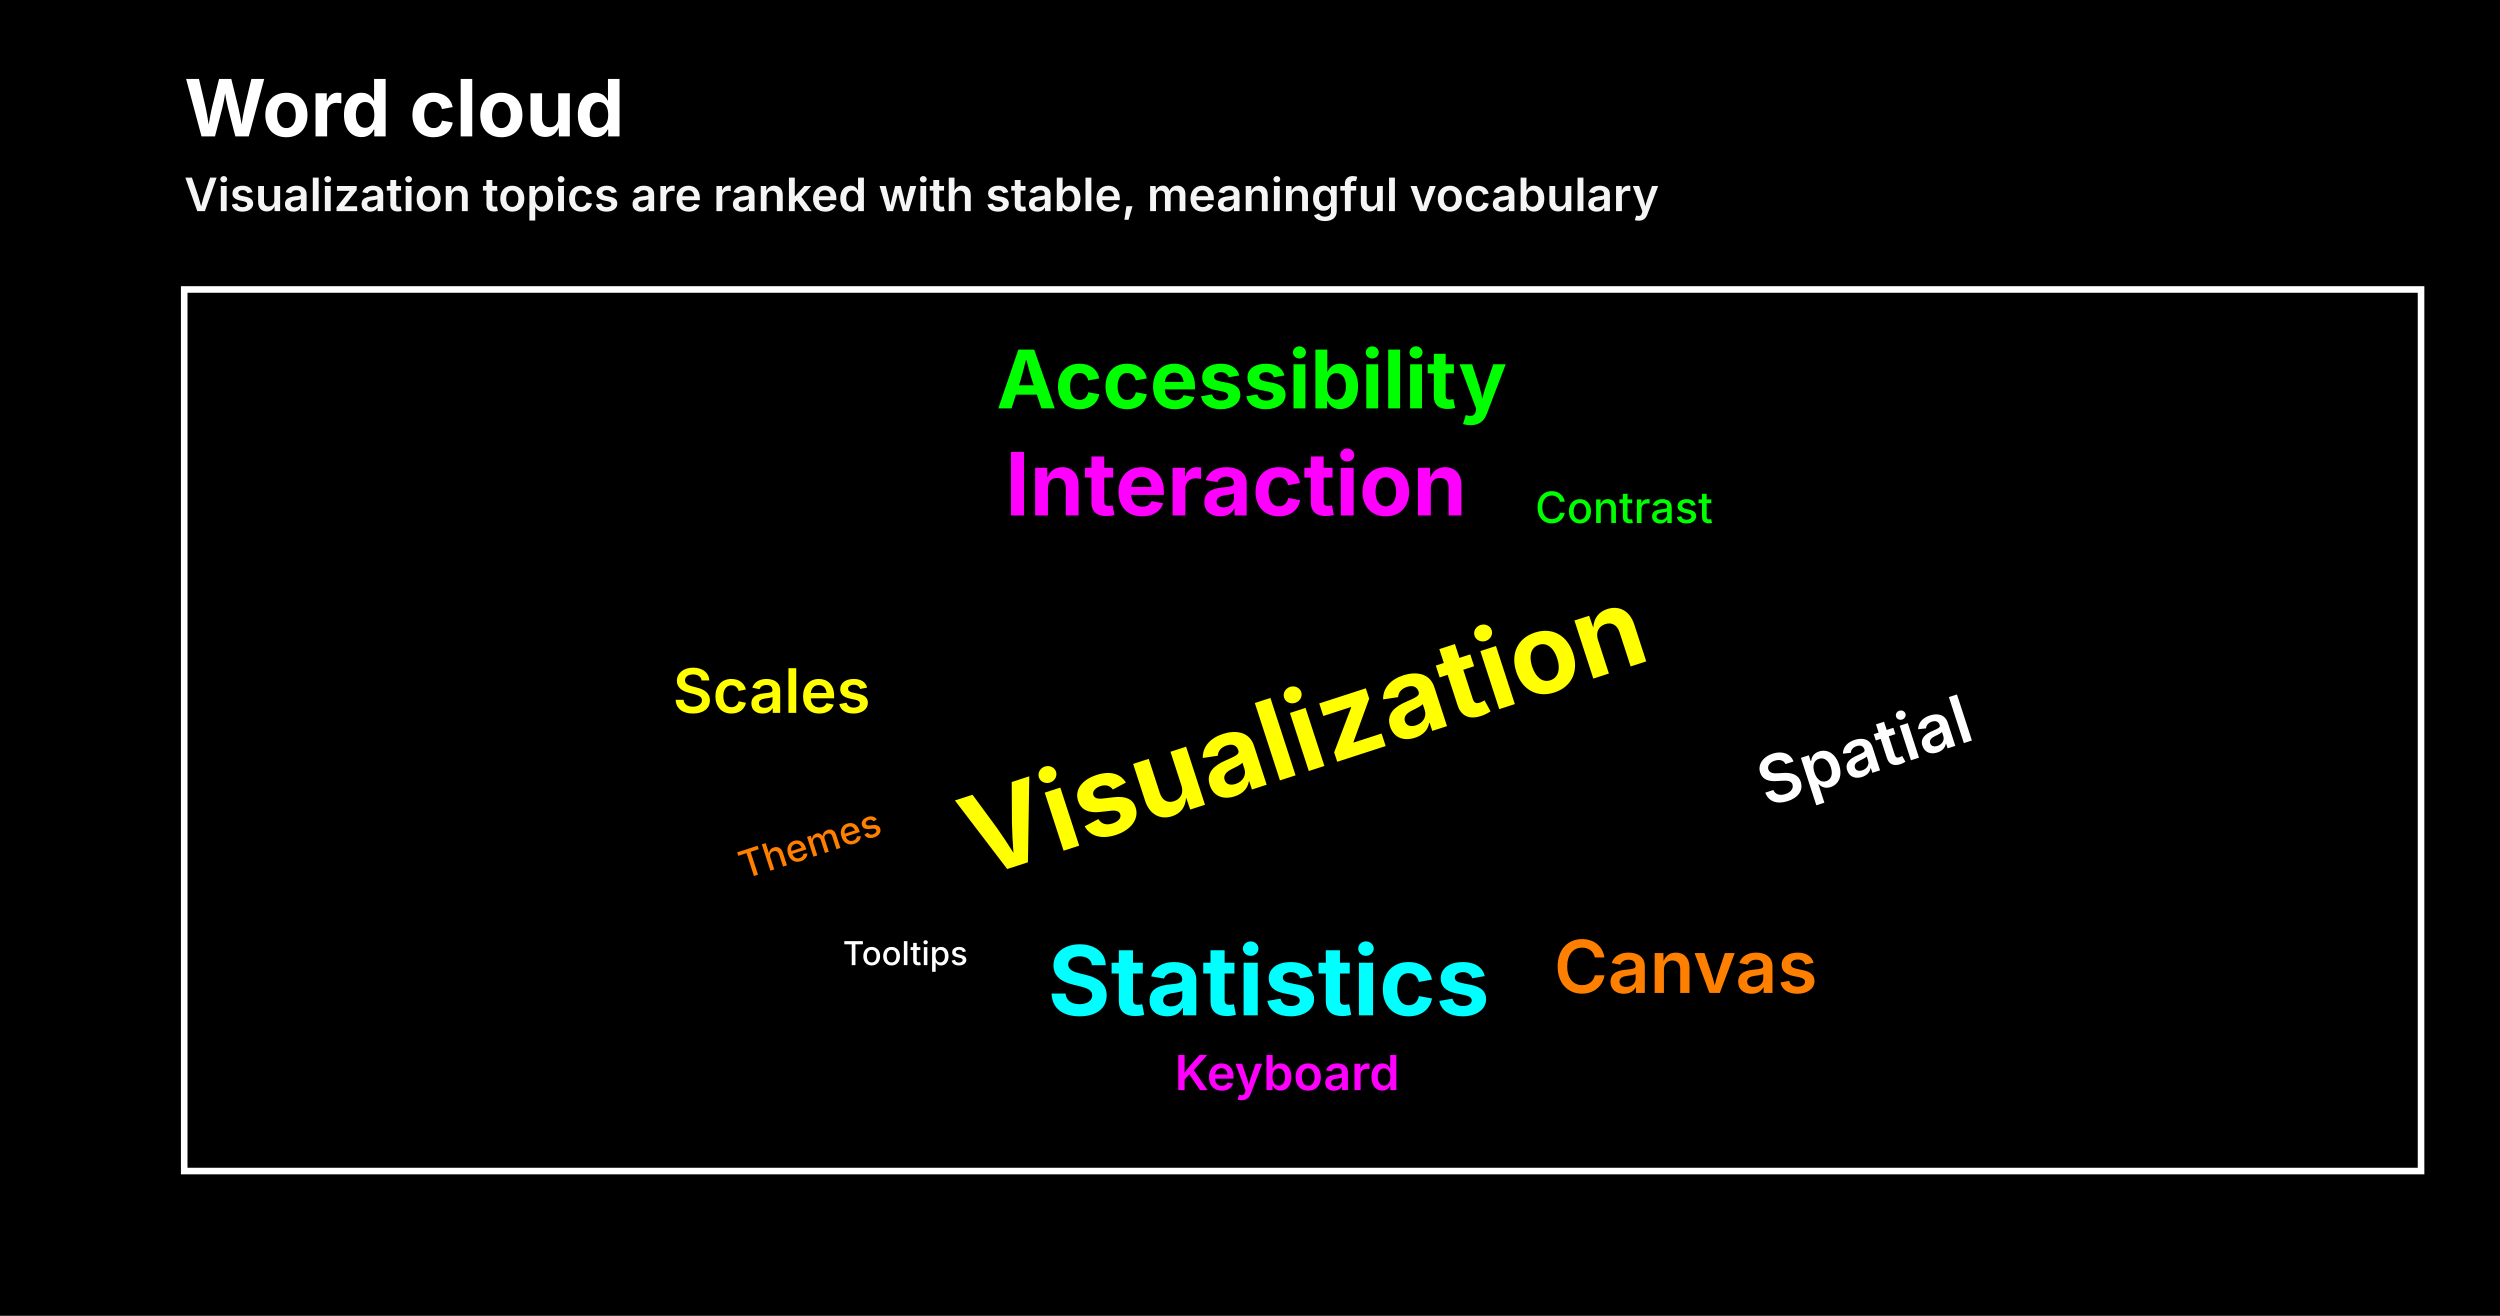
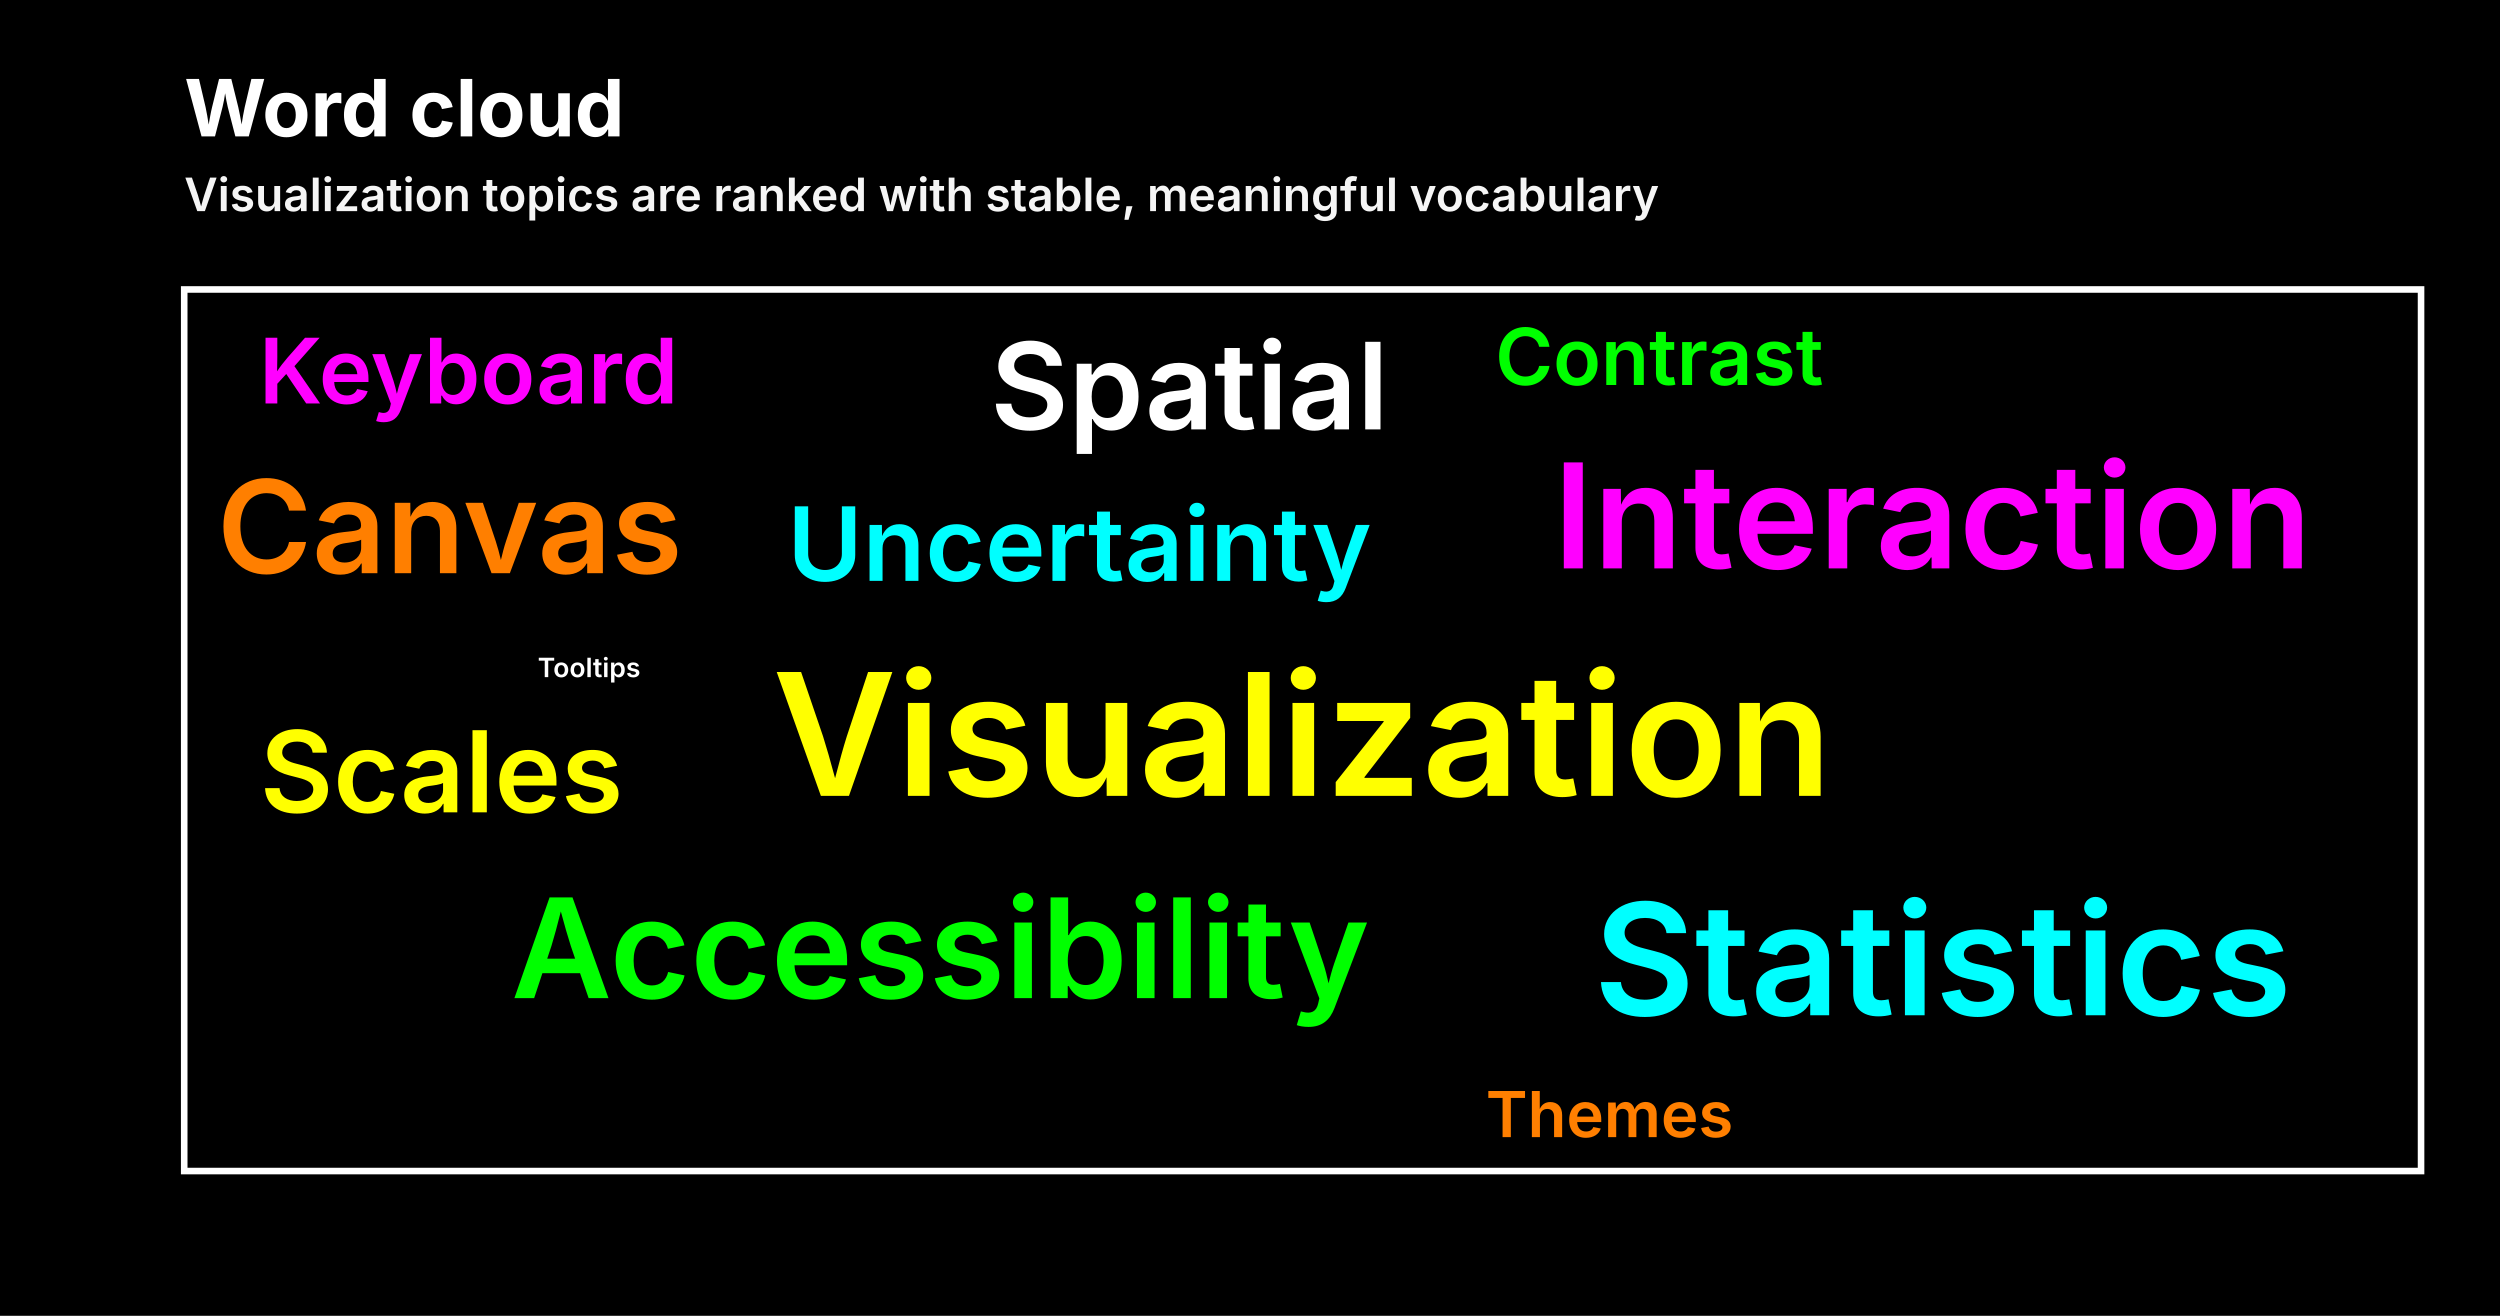
<svg xmlns="http://www.w3.org/2000/svg" width="760" height="400" viewBox="0 0 760 400" role="img" aria-labelledby="title description">
  <defs>
    <clipPath id="clip-1">
      <rect x="56" y="88" width="680" height="268" />
    </clipPath>
  </defs>
  <rect width="100%" height="100%" fill="#000000" />
  <g data-scene-node="scene:root">
    <rect data-scene-node="chart:panel" x="56" y="88" width="680" height="268" rx="0" fill="#000000" />
    <g data-scene-node="layer-0:group" clip-path="url(#clip-1)">
-       <text data-scene-node="layer-0:word-cloud:11" x="275.218" y="289.754" fill="#ffffff" font-family="Inter, ui-sans-serif, system-ui, -apple-system, BlinkMacSystemFont, &quot;Segoe UI&quot;, sans-serif" font-size="10" font-weight="520" text-anchor="middle" dominant-baseline="central">Tooltips</text>
-       <text data-scene-node="layer-0:word-cloud:10" x="246.136" y="256.381" fill="#ff7f00" font-family="Inter, ui-sans-serif, system-ui, -apple-system, BlinkMacSystemFont, &quot;Segoe UI&quot;, sans-serif" font-size="11.574" font-weight="534" text-anchor="middle" dominant-baseline="central" transform="rotate(-18 246.136 256.381)">Themes</text>
-       <text data-scene-node="layer-0:word-cloud:9" x="493.701" y="154.215" fill="#00ff00" font-family="Inter, ui-sans-serif, system-ui, -apple-system, BlinkMacSystemFont, &quot;Segoe UI&quot;, sans-serif" font-size="13.148" font-weight="549" text-anchor="middle" dominant-baseline="central">Contrast</text>
-       <text data-scene-node="layer-0:word-cloud:8" x="391.301" y="326.051" fill="#ff00ff" font-family="Inter, ui-sans-serif, system-ui, -apple-system, BlinkMacSystemFont, &quot;Segoe UI&quot;, sans-serif" font-size="14.721" font-weight="563" text-anchor="middle" dominant-baseline="central">Keyboard</text>
-       <text data-scene-node="layer-0:word-cloud:6" x="234.574" y="209.928" fill="#ffff00" font-family="Inter, ui-sans-serif, system-ui, -apple-system, BlinkMacSystemFont, &quot;Segoe UI&quot;, sans-serif" font-size="18.656" font-weight="599" text-anchor="middle" dominant-baseline="central">Scales</text>
-       <text data-scene-node="layer-0:word-cloud:5" x="566.645" y="228.032" fill="#ffffff" font-family="Inter, ui-sans-serif, system-ui, -apple-system, BlinkMacSystemFont, &quot;Segoe UI&quot;, sans-serif" font-size="20.23" font-weight="614" text-anchor="middle" dominant-baseline="central" transform="rotate(-18 566.645 228.032)">Spatial</text>
-       <text data-scene-node="layer-0:word-cloud:4" x="512.466" y="293.785" fill="#ff7f00" font-family="Inter, ui-sans-serif, system-ui, -apple-system, BlinkMacSystemFont, &quot;Segoe UI&quot;, sans-serif" font-size="22.197" font-weight="632" text-anchor="middle" dominant-baseline="central">Canvas</text>
-       <text data-scene-node="layer-0:word-cloud:3" x="380.501" y="115.21" fill="#00ff00" font-family="Inter, ui-sans-serif, system-ui, -apple-system, BlinkMacSystemFont, &quot;Segoe UI&quot;, sans-serif" font-size="24.557" font-weight="653" text-anchor="middle" dominant-baseline="central">Accessibility</text>
-       <text data-scene-node="layer-0:word-cloud:2" x="375.759" y="147.043" fill="#ff00ff" font-family="Inter, ui-sans-serif, system-ui, -apple-system, BlinkMacSystemFont, &quot;Segoe UI&quot;, sans-serif" font-size="26.525" font-weight="671" text-anchor="middle" dominant-baseline="central">Interaction</text>
-       <text data-scene-node="layer-0:word-cloud:1" x="385.662" y="298.004" fill="#00ffff" font-family="Inter, ui-sans-serif, system-ui, -apple-system, BlinkMacSystemFont, &quot;Segoe UI&quot;, sans-serif" font-size="29.279" font-weight="697" text-anchor="middle" dominant-baseline="central">Statistics</text>
-       <text data-scene-node="layer-0:word-cloud:0" x="396" y="222" fill="#ffff00" font-family="Inter, ui-sans-serif, system-ui, -apple-system, BlinkMacSystemFont, &quot;Segoe UI&quot;, sans-serif" font-size="34" font-weight="740" text-anchor="middle" dominant-baseline="central" transform="rotate(-18 396 222)">Visualization</text>
+       <text data-scene-node="layer-0:word-cloud:0" x="395.913" y="223.123" fill="#ffff00" font-family="Inter, ui-sans-serif, system-ui, -apple-system, BlinkMacSystemFont, &quot;Segoe UI&quot;, sans-serif" font-size="51.75" font-weight="600" text-anchor="middle" dominant-baseline="central">Visualization</text>
+       <text data-scene-node="layer-0:word-cloud:1" x="590.6" y="291.454" fill="#00ffff" font-family="Inter, ui-sans-serif, system-ui, -apple-system, BlinkMacSystemFont, &quot;Segoe UI&quot;, sans-serif" font-size="47.22" font-weight="600" text-anchor="middle" dominant-baseline="central">Statistics</text>
+       <text data-scene-node="layer-0:word-cloud:2" x="587.445" y="156.68" fill="#ff00ff" font-family="Inter, ui-sans-serif, system-ui, -apple-system, BlinkMacSystemFont, &quot;Segoe UI&quot;, sans-serif" font-size="44.317" font-weight="600" text-anchor="middle" dominant-baseline="central">Interaction</text>
+       <text data-scene-node="layer-0:word-cloud:3" x="285.861" y="288.121" fill="#00ff00" font-family="Inter, ui-sans-serif, system-ui, -apple-system, BlinkMacSystemFont, &quot;Segoe UI&quot;, sans-serif" font-size="42.092" font-weight="600" text-anchor="middle" dominant-baseline="central">Accessibility</text>
+       <text data-scene-node="layer-0:word-cloud:4" x="136.709" y="159.997" fill="#ff7f00" font-family="Inter, ui-sans-serif, system-ui, -apple-system, BlinkMacSystemFont, &quot;Segoe UI&quot;, sans-serif" font-size="39.213" font-weight="600" text-anchor="middle" dominant-baseline="central">Canvas</text>
+       <text data-scene-node="layer-0:word-cloud:5" x="361.596" y="117.223" fill="#ffffff" font-family="Inter, ui-sans-serif, system-ui, -apple-system, BlinkMacSystemFont, &quot;Segoe UI&quot;, sans-serif" font-size="36.593" font-weight="600" text-anchor="middle" dominant-baseline="central">Spatial</text>
+       <text data-scene-node="layer-0:word-cloud:6" x="134.212" y="234.461" fill="#ffff00" font-family="Inter, ui-sans-serif, system-ui, -apple-system, BlinkMacSystemFont, &quot;Segoe UI&quot;, sans-serif" font-size="34.308" font-weight="600" text-anchor="middle" dominant-baseline="central">Scales</text>
+       <text data-scene-node="layer-0:word-cloud:7" x="328.154" y="165.247" fill="#00ffff" font-family="Inter, ui-sans-serif, system-ui, -apple-system, BlinkMacSystemFont, &quot;Segoe UI&quot;, sans-serif" font-size="31.137" font-weight="600" text-anchor="middle" dominant-baseline="central">Uncertainty</text>
+       <text data-scene-node="layer-0:word-cloud:8" x="142.445" y="112.665" fill="#ff00ff" font-family="Inter, ui-sans-serif, system-ui, -apple-system, BlinkMacSystemFont, &quot;Segoe UI&quot;, sans-serif" font-size="27.452" font-weight="600" text-anchor="middle" dominant-baseline="central">Keyboard</text>
+       <text data-scene-node="layer-0:word-cloud:9" x="504.427" y="108.34" fill="#00ff00" font-family="Inter, ui-sans-serif, system-ui, -apple-system, BlinkMacSystemFont, &quot;Segoe UI&quot;, sans-serif" font-size="23.899" font-weight="600" text-anchor="middle" dominant-baseline="central">Contrast</text>
+       <text data-scene-node="layer-0:word-cloud:10" x="489.289" y="338.671" fill="#ff7f00" font-family="Inter, ui-sans-serif, system-ui, -apple-system, BlinkMacSystemFont, &quot;Segoe UI&quot;, sans-serif" font-size="19.267" font-weight="600" text-anchor="middle" dominant-baseline="central">Themes</text>
+       <text data-scene-node="layer-0:word-cloud:11" x="179.083" y="202.904" fill="#ffffff" font-family="Inter, ui-sans-serif, system-ui, -apple-system, BlinkMacSystemFont, &quot;Segoe UI&quot;, sans-serif" font-size="8.086" font-weight="600" text-anchor="middle" dominant-baseline="central">Tooltips</text>
    </g>
    <rect data-scene-node="chart:plot-box" x="56" y="88" width="680" height="268" rx="0" fill="none" stroke="#ffffff" stroke-width="2" />
    <text data-scene-node="chart:title" x="56" y="24" fill="#ffffff" font-family="Inter, ui-sans-serif, system-ui, -apple-system, BlinkMacSystemFont, &quot;Segoe UI&quot;, sans-serif" font-size="24" font-weight="700" text-anchor="start" dominant-baseline="text-before-edge">Word cloud</text>
    <text data-scene-node="chart:subtitle" x="56" y="54" fill="#f5f5f5" font-family="Inter, ui-sans-serif, system-ui, -apple-system, BlinkMacSystemFont, &quot;Segoe UI&quot;, sans-serif" font-size="14" font-weight="600" text-anchor="start" dominant-baseline="text-before-edge">Visualization topics are ranked with stable, meaningful vocabulary</text>
  </g>
</svg>
